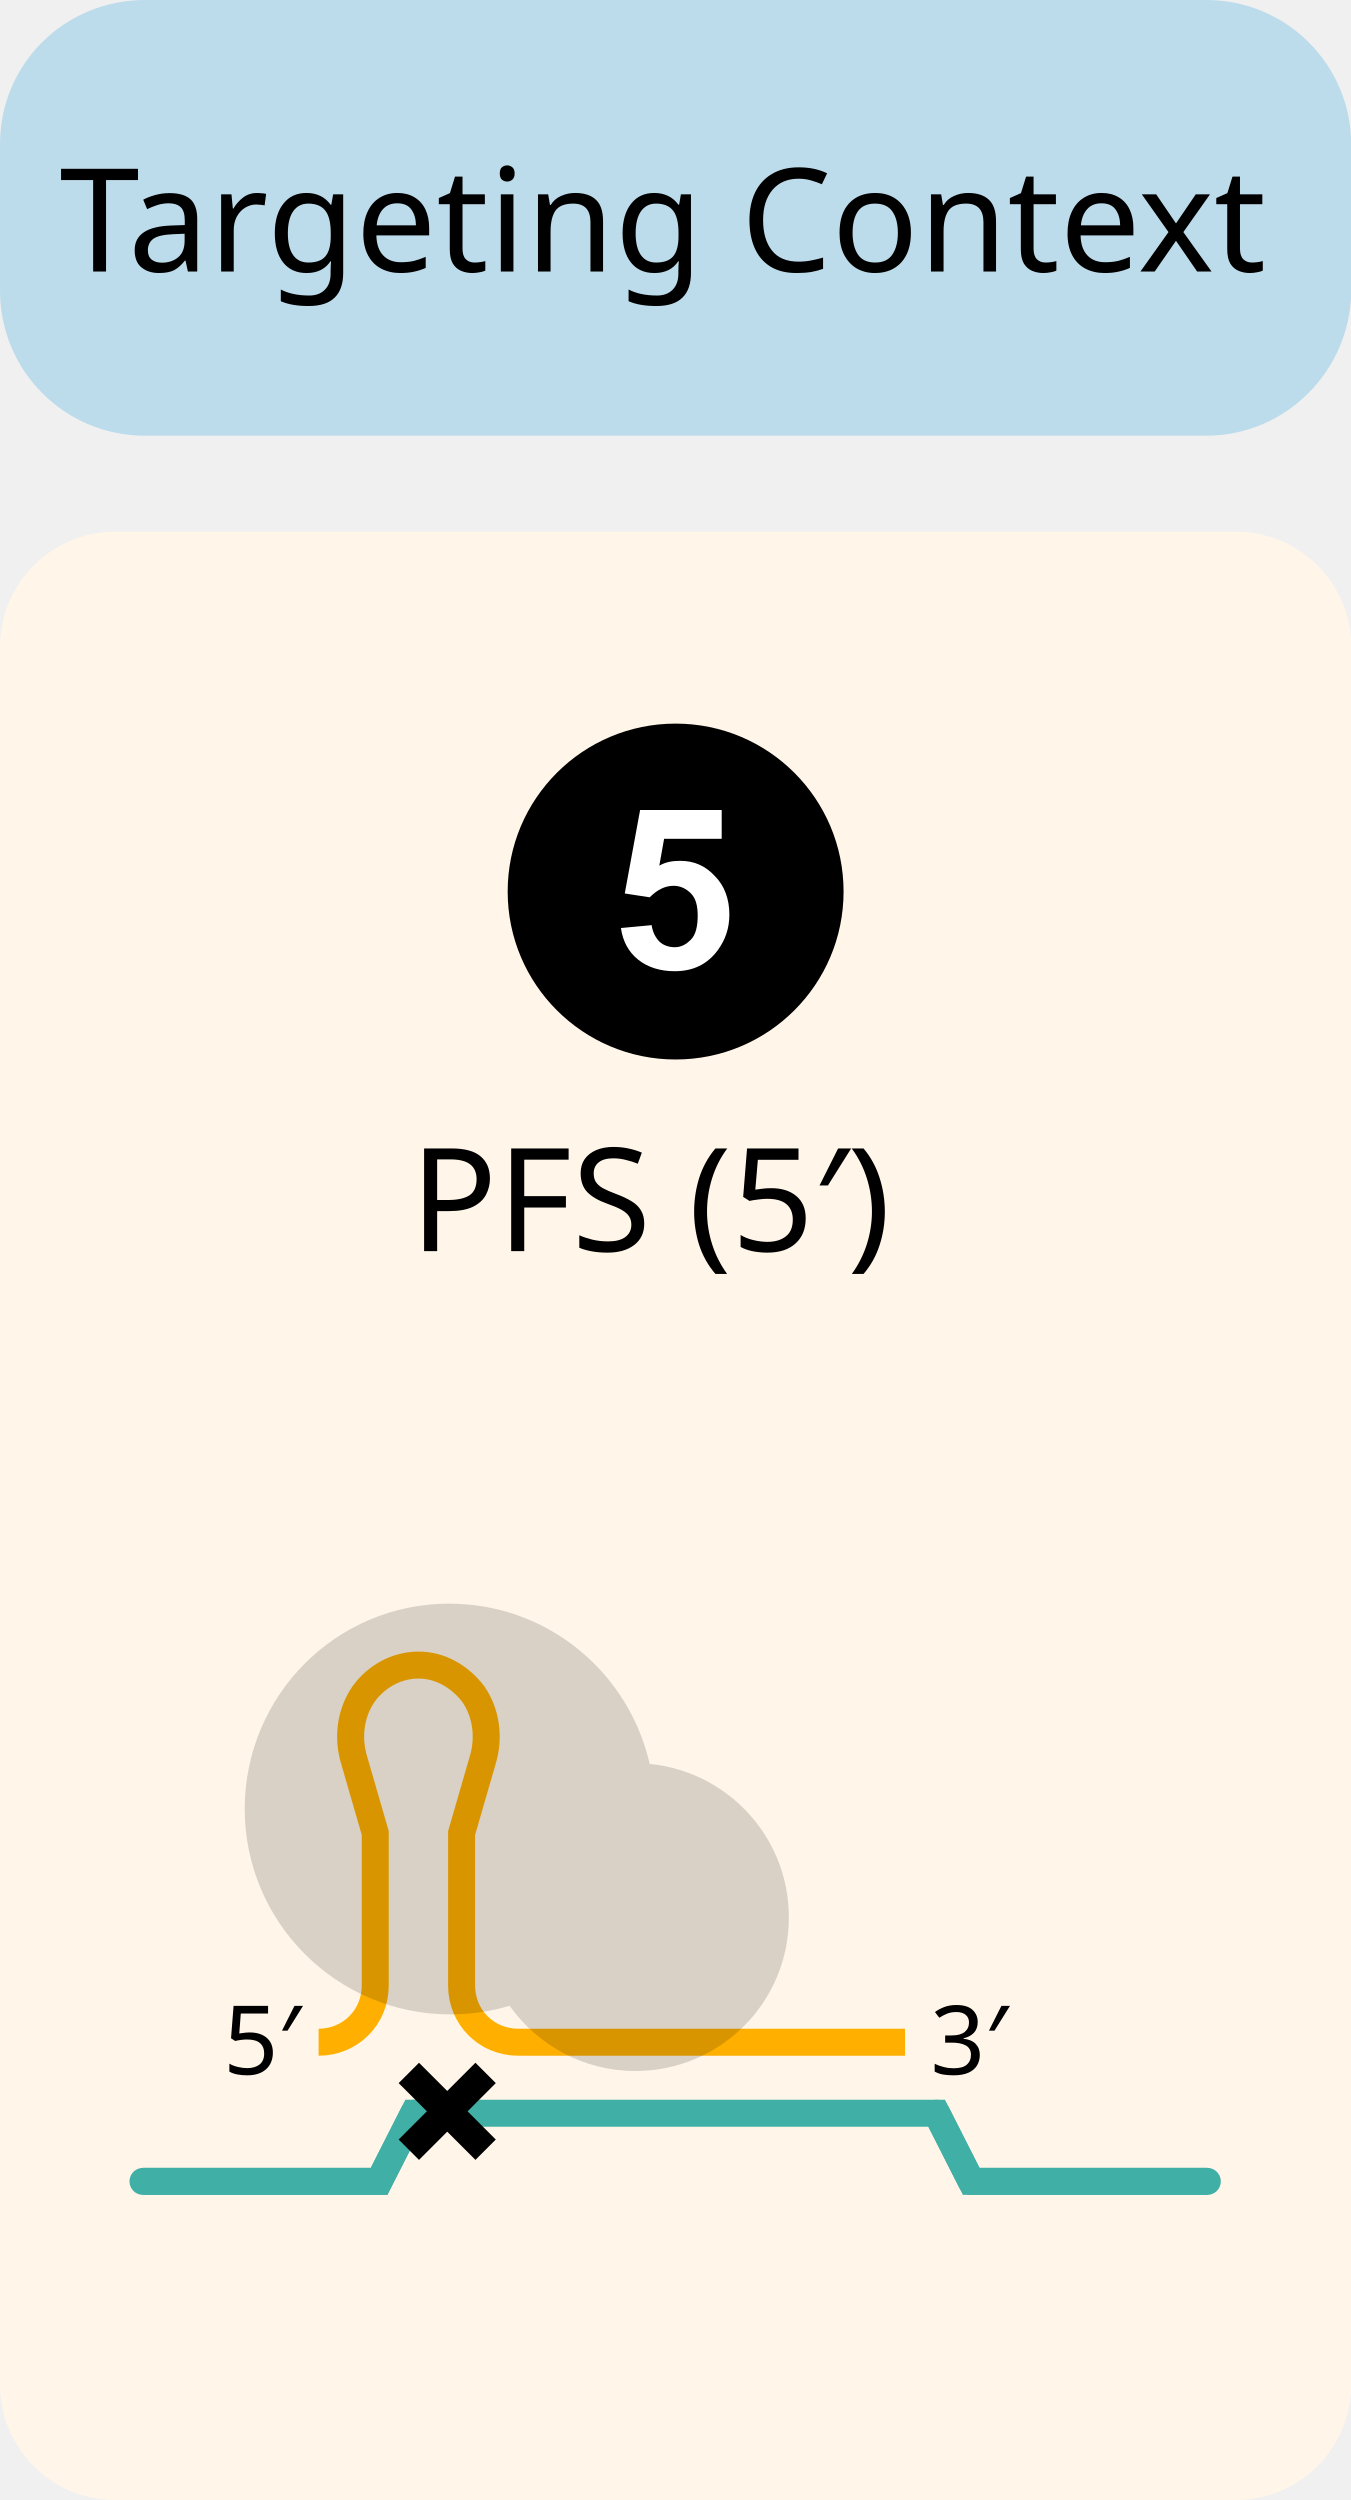
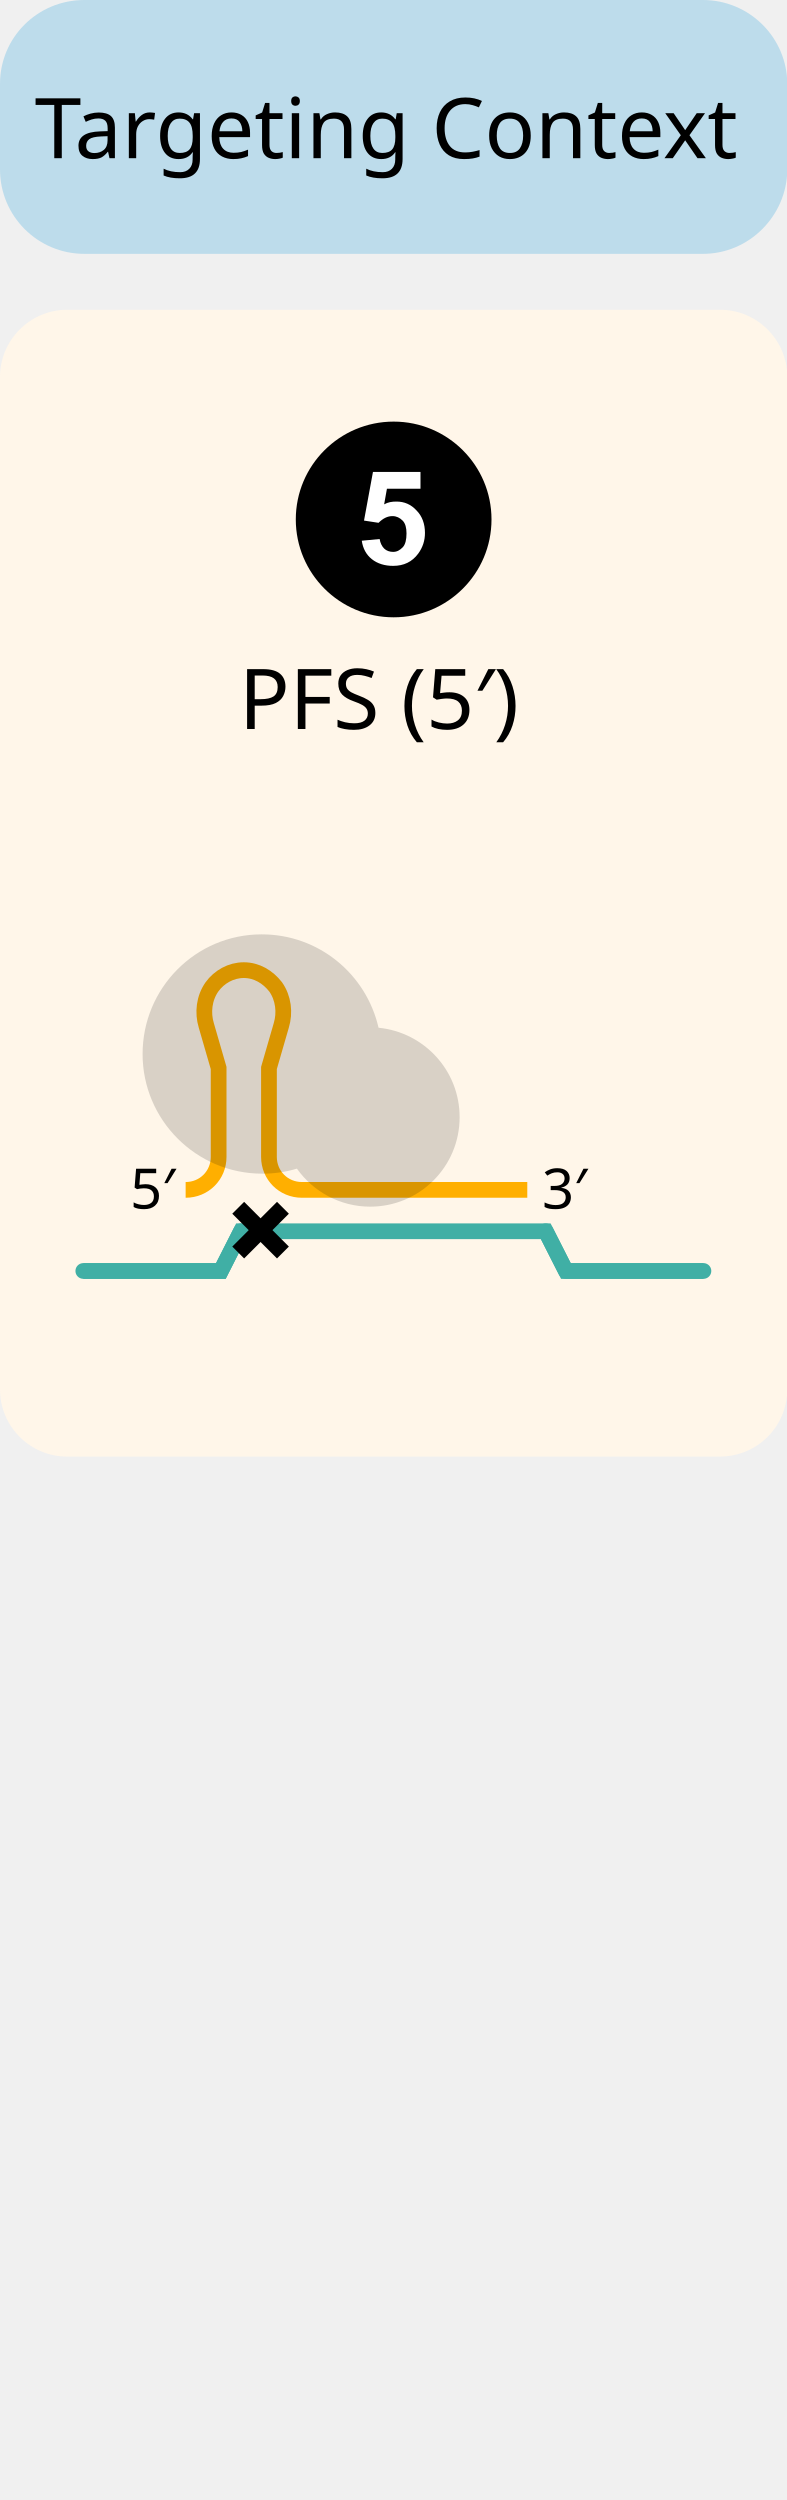
- <svg xmlns="http://www.w3.org/2000/svg" xmlns:xlink="http://www.w3.org/1999/xlink" version="1.1" id="Layer_1" x="0px" y="0px" viewBox="0 0 140.7 260.5" style="enable-background:new 0 0 140.7 260.5;" xml:space="preserve">
+ <svg xmlns="http://www.w3.org/2000/svg" xmlns:xlink="http://www.w3.org/1999/xlink" version="1.1" id="Layer_1" x="0px" y="0px" viewBox="0 0 140.7 447.1" style="enable-background:new 0 0 140.7 447.1;" xml:space="preserve">
  <style type="text/css">
	.st0{fill:none;}
	.st1{fill:#40AFA5;}
- 	.st2{fill:#31CAFD;}
- 	.st3{fill:#AAB8F1;}
- 	.st4{fill:#A2B8FF;}
- 	.st5{fill:#00CEDE;}
- 	.st6{fill:#FF0A00;}
- 	.st7{fill:#BEBEBE;}
- 	.st8{fill:#8F7F1D;}
- 	.st9{fill:#A17800;}
- 	.st10{fill:#FE1600;}
- 	.st11{fill:#C0BCBC;}
- 	.st12{fill:#CFB7BE;}
- 	.st13{fill:#BFBBC9;}
- 	.st14{fill:url(#SVGID_1_);}
- 	.st15{fill:#5857FF;}
- 	.st16{fill:#D31159;}
- 	.st17{fill:#FFAF00;}
- 	.st18{fill:#A09C9A;}
- 	.st19{fill:#006CDE;}
- 	.st20{fill:#6A6B7A;}
- 	.st21{fill:#D6BD0F;}
- 	.st22{fill:#A699AB;}
- 	.st23{fill:#0072BF;}
- 	.st24{fill:#80674E;}
- 	.st25{fill:#F2B300;}
- 	.st26{fill:#4DAAB8;}
- 	.st27{fill:#007B83;}
- 	.st28{fill:#D02A2A;}
- 	.st29{fill:#FFA5AF;}
- 	.st30{fill:#FFF7EA;}
- 	.st31{fill:#FFF7EB;}
- 	.st32{fill:#FFF6F5;}
- 	.st33{fill:#FCFCFC;}
- 	.st34{fill:#8B61FF;}
- 	.st35{fill:#007AFE;}
- 	.st36{fill:#0081DD;}
- 	.st37{fill:#65838D;}
- 	.st38{fill:#00FFB7;}
- 	.st39{fill:#F0DFA8;}
- 	.st40{fill:#FFD8C5;}
- 	.st41{fill:#89F0FF;}
- 	.st42{fill:#BDDCEB;}
- 	.st43{font-family:'Arial-BoldMT';}
- 	.st44{font-size:15px;}
- 	.st45{opacity:0.15;}
- 	.st46{fill:#FFF6E9;}
- 	.st47{fill:none;stroke:#FFAF00;stroke-width:2.256;stroke-miterlimit:10;}
- 	.st48{fill:none;stroke:#D31159;stroke-width:2.814;stroke-miterlimit:10;}
- 	.st49{fill:none;stroke:#5857FF;stroke-width:2.814;stroke-miterlimit:10;}
- 	.st50{fill:none;stroke:#D31159;stroke-width:2.814;stroke-linecap:round;stroke-miterlimit:10;}
- 	.st51{fill:none;stroke:#5857FF;stroke-width:2.814;stroke-linecap:round;stroke-miterlimit:10;}
- 	.st52{fill:none;stroke:#D31159;stroke-width:2.814;stroke-linecap:round;stroke-linejoin:round;stroke-miterlimit:10;}
- 	.st53{fill:none;stroke:#5857FF;stroke-width:2.814;stroke-linecap:round;stroke-linejoin:round;stroke-miterlimit:10;}
- 	.st54{stroke:#000000;stroke-width:1.492;stroke-miterlimit:10;}
- 	.st55{fill:#FFFFFF;}
- 	.st56{fill:none;stroke:#31CAFD;stroke-width:2.5;stroke-miterlimit:10;}
- 	.st57{fill:none;stroke:#FFAF00;stroke-width:2.5;stroke-miterlimit:10;}
- 	.st58{fill:none;stroke:#FF0A00;stroke-width:2.5;stroke-miterlimit:10;}
- 	.st59{fill:none;stroke:#00FFB7;stroke-width:2.5;stroke-miterlimit:10;}
- 	.st60{fill:none;stroke:#8B61FF;stroke-width:2.5;stroke-miterlimit:10;}
- 	.st61{fill:none;stroke:#BEBEBE;stroke-width:2.5;stroke-miterlimit:10;}
- 	.st62{fill:none;stroke:#FF0A00;stroke-width:4.5;stroke-miterlimit:10;}
- 	.st63{fill:none;stroke:#BEBEBE;stroke-width:4.5;stroke-miterlimit:10;}
- 	.st64{fill:none;stroke:#000000;stroke-width:2.5;stroke-miterlimit:10;}
- 	.st65{fill:#413F40;stroke:#003953;stroke-width:5.431579e-02;stroke-miterlimit:10;}
- 	.st66{fill:none;stroke:#D31159;stroke-width:2;stroke-miterlimit:10;}
- 	.st67{fill:none;stroke:#5857FF;stroke-width:2;stroke-miterlimit:10;}
- 	.st68{fill:none;stroke:#D31159;stroke-width:2;stroke-linecap:round;stroke-miterlimit:10;}
- 	.st69{fill:none;stroke:#5857FF;stroke-width:2;stroke-linecap:round;stroke-miterlimit:10;}
- 	.st70{fill:none;stroke:#D31159;stroke-width:2;stroke-linecap:round;stroke-linejoin:round;stroke-miterlimit:10;}
- 	.st71{fill:none;stroke:#5857FF;stroke-width:2;stroke-linecap:round;stroke-linejoin:round;stroke-miterlimit:10;}
- 	.st72{opacity:0.4;fill:none;stroke:#FFAF00;stroke-width:1.716;stroke-miterlimit:10;}
- 	.st73{opacity:0.5;fill:none;stroke:#FFAF00;stroke-width:2;stroke-miterlimit:10;}
- 	.st74{fill:none;stroke:url(#SVGID_00000082348165098756289110000004966765367760575378_);stroke-width:2;stroke-miterlimit:10;}
- 	.st75{fill:none;stroke:url(#SVGID_00000148633964369085604540000014700636902460810386_);stroke-width:2;stroke-miterlimit:10;}
- 	
- 		.st76{fill:none;stroke:url(#SVGID_00000070834139843389838990000017252038976186540450_);stroke-width:2;stroke-linecap:round;stroke-miterlimit:10;}
- 	
- 		.st77{fill:none;stroke:url(#SVGID_00000090990846211907222130000000926714468709406389_);stroke-width:2;stroke-linecap:round;stroke-linejoin:round;stroke-miterlimit:10;}
- 	.st78{fill:none;stroke:url(#SVGID_00000055674275948871994550000003602642525393751715_);stroke-width:2;stroke-miterlimit:10;}
- 	.st79{fill:none;stroke:url(#SVGID_00000093897346076427414900000010667640610036251783_);stroke-width:2;stroke-miterlimit:10;}
- 	
- 		.st80{fill:none;stroke:url(#SVGID_00000152948674123422413160000001231059767425233814_);stroke-width:2;stroke-linecap:round;stroke-miterlimit:10;}
- 	
- 		.st81{fill:none;stroke:url(#SVGID_00000161601552890138314640000012833718447319342776_);stroke-width:2;stroke-linecap:round;stroke-linejoin:round;stroke-miterlimit:10;}
- 	.st82{fill:none;stroke:url(#SVGID_00000045608400582512758090000004404057102157195932_);stroke-width:2;stroke-miterlimit:10;}
- 	.st83{fill:none;stroke:url(#SVGID_00000103232121401046454460000006607098354604278673_);stroke-width:2;stroke-miterlimit:10;}
- 	
- 		.st84{fill:none;stroke:url(#SVGID_00000075159570213763794320000007475164400573211022_);stroke-width:2;stroke-linecap:round;stroke-miterlimit:10;}
- 	
- 		.st85{fill:none;stroke:url(#SVGID_00000030458510397917622290000006063753888080354965_);stroke-width:2;stroke-linecap:round;stroke-linejoin:round;stroke-miterlimit:10;}
- 	.st86{fill:none;stroke:url(#SVGID_00000096762923518744741540000003163755920671942023_);stroke-width:2;stroke-miterlimit:10;}
- 	.st87{fill:none;stroke:url(#SVGID_00000025402806600036699040000007981939224078575497_);stroke-width:2;stroke-miterlimit:10;}
- 	
- 		.st88{fill:none;stroke:url(#SVGID_00000119088031822808696300000002952025809121650585_);stroke-width:2;stroke-linecap:round;stroke-miterlimit:10;}
- 	
- 		.st89{fill:none;stroke:url(#SVGID_00000160910932209650796950000017080993360403594424_);stroke-width:2;stroke-linecap:round;stroke-linejoin:round;stroke-miterlimit:10;}
- 	.st90{opacity:0.25;}
- 	.st91{fill:none;stroke:#003953;stroke-width:2;stroke-miterlimit:10;}
- 	.st92{fill:none;stroke:#003953;stroke-width:2;stroke-linecap:round;stroke-miterlimit:10;}
- 	.st93{fill:none;stroke:url(#SVGID_00000127045204348059329970000008464603541485348016_);stroke-width:2;stroke-miterlimit:10;}
- 	.st94{fill:none;stroke:url(#SVGID_00000112596170179335782390000016376429999209458090_);stroke-width:2;stroke-miterlimit:10;}
- 	
- 		.st95{fill:none;stroke:url(#SVGID_00000084528456033537517310000007872969765025277589_);stroke-width:2;stroke-linecap:round;stroke-miterlimit:10;}
- 	
- 		.st96{fill:none;stroke:url(#SVGID_00000053547192617803854030000004612974446751193240_);stroke-width:2;stroke-linecap:round;stroke-miterlimit:10;}
- 	.st97{fill:none;stroke:url(#SVGID_00000105403714640005435490000003372114967570392753_);stroke-width:2;stroke-miterlimit:10;}
- 	.st98{fill:none;stroke:url(#SVGID_00000098940469638281314700000007665529054554190239_);stroke-width:2;stroke-miterlimit:10;}
- 	
- 		.st99{fill:none;stroke:url(#SVGID_00000139984950615303571090000011027979160957817489_);stroke-width:2;stroke-linecap:round;stroke-miterlimit:10;}
- 	
- 		.st100{fill:none;stroke:url(#SVGID_00000032614685254740425270000011406016238148357526_);stroke-width:2;stroke-linecap:round;stroke-linejoin:round;stroke-miterlimit:10;}
- 	.st101{fill:none;stroke:url(#SVGID_00000031900833394597247720000013132167007200076423_);stroke-width:2;stroke-miterlimit:10;}
- 	.st102{fill:none;stroke:url(#SVGID_00000088126491106002084860000017125279163206104707_);stroke-width:2;stroke-miterlimit:10;}
- 	
- 		.st103{fill:none;stroke:url(#SVGID_00000079461015615121881840000005707722780433255554_);stroke-width:2;stroke-linecap:round;stroke-miterlimit:10;}
- 	
- 		.st104{fill:none;stroke:url(#SVGID_00000019640857018768636100000001930117289413513911_);stroke-width:2;stroke-linecap:round;stroke-linejoin:round;stroke-miterlimit:10;}
- 	.st105{fill:none;stroke:#FFAF00;stroke-width:2.814;stroke-miterlimit:10;}
- 	
- 		.st106{fill:none;stroke:url(#SVGID_00000094612967355783051880000015525179962696488588_);stroke-width:2.814;stroke-miterlimit:10;}
- 	
- 		.st107{fill:none;stroke:url(#SVGID_00000131338497911678154820000016782171546294018982_);stroke-width:2.814;stroke-linecap:round;stroke-miterlimit:10;}
- 	
- 		.st108{fill:none;stroke:url(#SVGID_00000024689303143222836860000018166732091742702498_);stroke-width:2.814;stroke-linecap:round;stroke-linejoin:round;stroke-miterlimit:10;}
- 	.st109{fill:none;stroke:#000000;stroke-width:3;stroke-miterlimit:10;}
- 	
- 		.st110{fill:none;stroke:url(#SVGID_00000035491073800764522430000015275483211677936307_);stroke-width:2.814;stroke-linecap:round;stroke-miterlimit:10;}
- 	
- 		.st111{fill:none;stroke:url(#SVGID_00000060027660327935822260000018216153992427813014_);stroke-width:2.814;stroke-miterlimit:10;}
- 	
- 		.st112{fill:none;stroke:url(#SVGID_00000085210662156674118520000003795102968181975461_);stroke-width:2.814;stroke-linecap:round;stroke-miterlimit:10;}
- 	
- 		.st113{fill:none;stroke:url(#SVGID_00000129912471548803851340000003860746944285767335_);stroke-width:2.814;stroke-linecap:round;stroke-linejoin:round;stroke-miterlimit:10;}
- 	
- 		.st114{fill:none;stroke:url(#SVGID_00000004537341265248024130000007783724856676119721_);stroke-width:2.814;stroke-miterlimit:10;}
- 	
- 		.st115{fill:none;stroke:url(#SVGID_00000048486685866420456080000002866869916826298525_);stroke-width:2.814;stroke-linecap:round;stroke-miterlimit:10;}
- 	
- 		.st116{fill:none;stroke:url(#SVGID_00000037661546568420892870000007746614068530216580_);stroke-width:2.814;stroke-linecap:round;stroke-linejoin:round;stroke-miterlimit:10;}
- 	.st117{fill:none;stroke:url(#SVGID_00000142893955658199348020000008441048762037779100_);stroke-width:2;stroke-miterlimit:10;}
- 	.st118{fill:none;stroke:url(#SVGID_00000029762591291056047300000012402135578269074324_);stroke-width:2;stroke-miterlimit:10;}
- 	
- 		.st119{fill:none;stroke:url(#SVGID_00000114059433728895744450000000443714092690367152_);stroke-width:2;stroke-linecap:round;stroke-miterlimit:10;}
- 	
- 		.st120{fill:none;stroke:url(#SVGID_00000114041207411236586660000000843535584942188475_);stroke-width:2;stroke-linecap:round;stroke-miterlimit:10;}
- 	.st121{fill:none;stroke:url(#SVGID_00000106844612612347553310000005804049810859575439_);stroke-width:2;stroke-miterlimit:10;}
- 	.st122{fill:none;stroke:url(#SVGID_00000135684559949901525390000005218958734284627876_);stroke-width:2;stroke-miterlimit:10;}
- 	
- 		.st123{fill:none;stroke:url(#SVGID_00000041296426161838883330000008611872397784877200_);stroke-width:2;stroke-linecap:round;stroke-miterlimit:10;}
- 	
- 		.st124{fill:none;stroke:url(#SVGID_00000180342680645540612740000004159734542583871920_);stroke-width:2;stroke-linecap:round;stroke-linejoin:round;stroke-miterlimit:10;}
- 	.st125{fill:none;stroke:url(#SVGID_00000006694409038526431310000005621468524268524928_);stroke-width:2;stroke-miterlimit:10;}
- 	.st126{fill:none;stroke:url(#SVGID_00000134948165771621072940000008974757679077229464_);stroke-width:2;stroke-miterlimit:10;}
- 	
- 		.st127{fill:none;stroke:url(#SVGID_00000073708287459573967460000011943994618565125038_);stroke-width:2;stroke-linecap:round;stroke-miterlimit:10;}
- 	
- 		.st128{fill:none;stroke:url(#SVGID_00000144309471051270297100000003176641818678534285_);stroke-width:2;stroke-linecap:round;stroke-linejoin:round;stroke-miterlimit:10;}
- 	.st129{fill:none;stroke:url(#SVGID_00000033368169703474848060000017961264509162207383_);stroke-width:2;stroke-miterlimit:10;}
- 	.st130{fill:none;stroke:url(#SVGID_00000156550324470118661940000014208011659621377959_);stroke-width:2;stroke-miterlimit:10;}
- 	
- 		.st131{fill:none;stroke:url(#SVGID_00000095325270047078148860000016146332380015481016_);stroke-width:2;stroke-linecap:round;stroke-miterlimit:10;}
- 	
- 		.st132{fill:none;stroke:url(#SVGID_00000178910015363571054030000006479531675791292074_);stroke-width:2;stroke-linecap:round;stroke-linejoin:round;stroke-miterlimit:10;}
- 	.st133{fill:none;stroke:url(#SVGID_00000040565448032368552970000004854789998498217131_);stroke-width:2;stroke-miterlimit:10;}
- 	.st134{fill:none;stroke:url(#SVGID_00000111888194381223781750000011116362021992415884_);stroke-width:2;stroke-miterlimit:10;}
- 	
- 		.st135{fill:none;stroke:url(#SVGID_00000080189928579842945810000010476813638150848405_);stroke-width:2;stroke-linecap:round;stroke-miterlimit:10;}
- 	
- 		.st136{fill:none;stroke:url(#SVGID_00000083774162237484083800000000366981067744233912_);stroke-width:2;stroke-linecap:round;stroke-linejoin:round;stroke-miterlimit:10;}
- 	.st137{fill:none;stroke:url(#SVGID_00000000932603764322578220000005195079948783559308_);stroke-width:2;stroke-miterlimit:10;}
- 	.st138{fill:none;stroke:url(#SVGID_00000047038660785022635160000017813782534425865651_);stroke-width:2;stroke-miterlimit:10;}
- 	
- 		.st139{fill:none;stroke:url(#SVGID_00000160171742266538003910000002128926671102459044_);stroke-width:2;stroke-linecap:round;stroke-miterlimit:10;}
- 	
- 		.st140{fill:none;stroke:url(#SVGID_00000033346951736572848490000003293985059874722970_);stroke-width:2;stroke-linecap:round;stroke-linejoin:round;stroke-miterlimit:10;}
- 	.st141{fill:none;stroke:url(#SVGID_00000096034336942838035610000000993439250672716178_);stroke-width:2;stroke-miterlimit:10;}
- 	.st142{fill:none;stroke:url(#SVGID_00000085221417406289032330000010585799128934247314_);stroke-width:2;stroke-miterlimit:10;}
- 	
- 		.st143{fill:none;stroke:url(#SVGID_00000013888409577762959090000003792700064982304130_);stroke-width:2;stroke-linecap:round;stroke-miterlimit:10;}
- 	
- 		.st144{fill:none;stroke:url(#SVGID_00000014596824192850161510000005512818913901391530_);stroke-width:2;stroke-linecap:round;stroke-linejoin:round;stroke-miterlimit:10;}
- 	
- 		.st145{fill:none;stroke:url(#SVGID_00000102537221753568545180000010827430466138132631_);stroke-width:2.814;stroke-miterlimit:10;}
- 	
- 		.st146{fill:none;stroke:url(#SVGID_00000123421980075466754970000018222097738767816353_);stroke-width:2.814;stroke-linecap:round;stroke-miterlimit:10;}
- 	
- 		.st147{fill:none;stroke:url(#SVGID_00000109026556048933426110000001146139442078307730_);stroke-width:2.814;stroke-linecap:round;stroke-linejoin:round;stroke-miterlimit:10;}
- 	
- 		.st148{fill:none;stroke:url(#SVGID_00000142857602208884635400000005358827715966873488_);stroke-width:2.814;stroke-linecap:round;stroke-miterlimit:10;}
- 	
- 		.st149{fill:none;stroke:url(#SVGID_00000044167552528426997640000014006592366017340562_);stroke-width:2.814;stroke-miterlimit:10;}
- 	
- 		.st150{fill:none;stroke:url(#SVGID_00000067236031257909987580000018392077412623439285_);stroke-width:2.814;stroke-linecap:round;stroke-miterlimit:10;}
- 	
- 		.st151{fill:none;stroke:url(#SVGID_00000160888277020085933110000002722954105543936140_);stroke-width:2.814;stroke-linecap:round;stroke-linejoin:round;stroke-miterlimit:10;}
- 	
- 		.st152{fill:none;stroke:url(#SVGID_00000065775850777270936870000001987754957621649029_);stroke-width:2.814;stroke-miterlimit:10;}
- 	
- 		.st153{fill:none;stroke:url(#SVGID_00000029009084398041165030000000649735790128158084_);stroke-width:2.814;stroke-linecap:round;stroke-miterlimit:10;}
- 	
- 		.st154{fill:none;stroke:url(#SVGID_00000043424606948188031050000000206634345809668540_);stroke-width:2.814;stroke-linecap:round;stroke-linejoin:round;stroke-miterlimit:10;}
- 	.st155{font-size:10px;}
- 	
- 		.st156{fill:none;stroke:url(#SVGID_00000128448946588886449530000009250120559139454383_);stroke-width:2.814;stroke-miterlimit:10;}
- 	
- 		.st157{fill:none;stroke:url(#SVGID_00000142162789288001960510000012035665104223564955_);stroke-width:2.814;stroke-linecap:round;stroke-miterlimit:10;}
- 	
- 		.st158{fill:none;stroke:url(#SVGID_00000158730018623809687000000004684371124855617422_);stroke-width:2.814;stroke-linecap:round;stroke-linejoin:round;stroke-miterlimit:10;}
+ 	.st2{fill:#FFF6E9;}
+ 	.st3{fill:#31CAFD;}
+ 	.st4{fill:#AAB8F1;}
+ 	.st5{fill:#A2B8FF;}
+ 	.st6{fill:#00CEDE;}
+ 	.st7{fill:#FF0A00;}
+ 	.st8{fill:#BEBEBE;}
+ 	.st9{fill:#8F7F1D;}
+ 	.st10{fill:#A17800;}
+ 	.st11{fill:#FE1600;}
+ 	.st12{fill:#C0BCBC;}
+ 	.st13{fill:#CFB7BE;}
+ 	.st14{fill:#BFBBC9;}
+ 	.st15{fill:url(#SVGID_1_);}
+ 	.st16{fill:#5857FF;}
+ 	.st17{fill:#D31159;}
+ 	.st18{fill:#FFAF00;}
+ 	.st19{fill:#A09C9A;}
+ 	.st20{fill:#006CDE;}
+ 	.st21{fill:#6A6B7A;}
+ 	.st22{fill:#D6BD0F;}
+ 	.st23{fill:#A699AB;}
+ 	.st24{fill:#0072BF;}
+ 	.st25{fill:#80674E;}
+ 	.st26{fill:#F2B300;}
+ 	.st27{fill:#4DAAB8;}
+ 	.st28{fill:#007B83;}
+ 	.st29{fill:#D02A2A;}
+ 	.st30{fill:#FFA5AF;}
+ 	.st31{fill:#FFF7EA;}
+ 	.st32{fill:#FFF7EB;}
+ 	.st33{fill:#FFF6F5;}
+ 	.st34{fill:#FCFCFC;}
+ 	.st35{fill:#8B61FF;}
+ 	.st36{fill:#007AFE;}
+ 	.st37{fill:#0081DD;}
+ 	.st38{fill:#65838D;}
+ 	.st39{fill:#00FFB7;}
+ 	.st40{fill:#F0DFA8;}
+ 	.st41{fill:#FFD8C5;}
+ 	.st42{fill:#89F0FF;}
+ 	.st43{opacity:0.15;}
+ 	.st44{fill:none;stroke:#FFAF00;stroke-width:2.256;stroke-miterlimit:10;}
+ 	.st45{fill:none;stroke:#D31159;stroke-width:2.814;stroke-miterlimit:10;}
+ 	.st46{fill:none;stroke:#5857FF;stroke-width:2.814;stroke-miterlimit:10;}
+ 	.st47{fill:none;stroke:#D31159;stroke-width:2.814;stroke-linecap:round;stroke-miterlimit:10;}
+ 	.st48{fill:none;stroke:#5857FF;stroke-width:2.814;stroke-linecap:round;stroke-miterlimit:10;}
+ 	.st49{fill:none;stroke:#D31159;stroke-width:2.814;stroke-linecap:round;stroke-linejoin:round;stroke-miterlimit:10;}
+ 	.st50{fill:none;stroke:#5857FF;stroke-width:2.814;stroke-linecap:round;stroke-linejoin:round;stroke-miterlimit:10;}
+ 	.st51{stroke:#000000;stroke-width:1.492;stroke-miterlimit:10;}
+ 	.st52{fill:#FFFFFF;}
+ 	.st53{fill:none;stroke:#31CAFD;stroke-width:2.5;stroke-miterlimit:10;}
+ 	.st54{fill:none;stroke:#FFAF00;stroke-width:2.5;stroke-miterlimit:10;}
+ 	.st55{fill:none;stroke:#FF0A00;stroke-width:2.5;stroke-miterlimit:10;}
+ 	.st56{fill:none;stroke:#00FFB7;stroke-width:2.5;stroke-miterlimit:10;}
+ 	.st57{fill:none;stroke:#8B61FF;stroke-width:2.5;stroke-miterlimit:10;}
+ 	.st58{fill:none;stroke:#BEBEBE;stroke-width:2.5;stroke-miterlimit:10;}
+ 	.st59{fill:none;stroke:#FF0A00;stroke-width:4.5;stroke-miterlimit:10;}
+ 	.st60{fill:none;stroke:#BEBEBE;stroke-width:4.5;stroke-miterlimit:10;}
+ 	.st61{fill:none;stroke:#000000;stroke-width:2.5;stroke-miterlimit:10;}
+ 	.st62{fill:#413F40;stroke:#003953;stroke-width:5.431579e-02;stroke-miterlimit:10;}
+ 	.st63{fill:none;stroke:#D31159;stroke-width:2;stroke-miterlimit:10;}
+ 	.st64{fill:none;stroke:#5857FF;stroke-width:2;stroke-miterlimit:10;}
+ 	.st65{fill:none;stroke:#D31159;stroke-width:2;stroke-linecap:round;stroke-miterlimit:10;}
+ 	.st66{fill:none;stroke:#5857FF;stroke-width:2;stroke-linecap:round;stroke-miterlimit:10;}
+ 	.st67{fill:none;stroke:#D31159;stroke-width:2;stroke-linecap:round;stroke-linejoin:round;stroke-miterlimit:10;}
+ 	.st68{fill:none;stroke:#5857FF;stroke-width:2;stroke-linecap:round;stroke-linejoin:round;stroke-miterlimit:10;}
+ 	.st69{opacity:0.4;fill:none;stroke:#FFAF00;stroke-width:1.716;stroke-miterlimit:10;}
+ 	.st70{fill:#BDDCEB;}
+ 	.st71{opacity:0.5;fill:none;stroke:#FFAF00;stroke-width:2;stroke-miterlimit:10;}
+ 	.st72{fill:none;stroke:url(#SVGID_00000145025863637374304160000008144176631662955932_);stroke-width:2;stroke-miterlimit:10;}
+ 	.st73{fill:none;stroke:url(#SVGID_00000068677921287145458790000014799610277678416301_);stroke-width:2;stroke-miterlimit:10;}
+ 	
+ 		.st74{fill:none;stroke:url(#SVGID_00000115500876541654368700000016140232778184596373_);stroke-width:2;stroke-linecap:round;stroke-miterlimit:10;}
+ 	
+ 		.st75{fill:none;stroke:url(#SVGID_00000019667072058346564630000009070289381674639535_);stroke-width:2;stroke-linecap:round;stroke-linejoin:round;stroke-miterlimit:10;}
+ 	.st76{fill:none;stroke:url(#SVGID_00000112623408687793113030000011358764788279358104_);stroke-width:2;stroke-miterlimit:10;}
+ 	.st77{fill:none;stroke:url(#SVGID_00000005239848569682718650000013058712368025352371_);stroke-width:2;stroke-miterlimit:10;}
+ 	
+ 		.st78{fill:none;stroke:url(#SVGID_00000167387668987374700170000010459425883152824970_);stroke-width:2;stroke-linecap:round;stroke-miterlimit:10;}
+ 	
+ 		.st79{fill:none;stroke:url(#SVGID_00000131333077510653613030000005311336232611284358_);stroke-width:2;stroke-linecap:round;stroke-linejoin:round;stroke-miterlimit:10;}
+ 	.st80{fill:none;stroke:url(#SVGID_00000062188000517008087740000004071939083837398446_);stroke-width:2;stroke-miterlimit:10;}
+ 	.st81{fill:none;stroke:url(#SVGID_00000157284361523643021160000011956385139336823992_);stroke-width:2;stroke-miterlimit:10;}
+ 	
+ 		.st82{fill:none;stroke:url(#SVGID_00000052823700750120341070000003417827599416432786_);stroke-width:2;stroke-linecap:round;stroke-miterlimit:10;}
+ 	
+ 		.st83{fill:none;stroke:url(#SVGID_00000093157338033430957270000016914667950939484339_);stroke-width:2;stroke-linecap:round;stroke-linejoin:round;stroke-miterlimit:10;}
+ 	.st84{fill:none;stroke:url(#SVGID_00000101064499371675681370000004884994548273693105_);stroke-width:2;stroke-miterlimit:10;}
+ 	.st85{fill:none;stroke:url(#SVGID_00000022557782065257676520000001183862191690053769_);stroke-width:2;stroke-miterlimit:10;}
+ 	
+ 		.st86{fill:none;stroke:url(#SVGID_00000024705215685540028450000009912845394450634382_);stroke-width:2;stroke-linecap:round;stroke-miterlimit:10;}
+ 	
+ 		.st87{fill:none;stroke:url(#SVGID_00000173875252436674763830000004174939640355298451_);stroke-width:2;stroke-linecap:round;stroke-linejoin:round;stroke-miterlimit:10;}
+ 	.st88{opacity:0.25;}
+ 	.st89{fill:none;stroke:#003953;stroke-width:2;stroke-miterlimit:10;}
+ 	.st90{fill:none;stroke:#003953;stroke-width:2;stroke-linecap:round;stroke-miterlimit:10;}
+ 	.st91{fill:none;stroke:url(#SVGID_00000065065880183145457140000013880494514541423235_);stroke-width:2;stroke-miterlimit:10;}
+ 	.st92{fill:none;stroke:url(#SVGID_00000120553046206193882570000007645242855163305859_);stroke-width:2;stroke-miterlimit:10;}
+ 	
+ 		.st93{fill:none;stroke:url(#SVGID_00000165236195360371054710000011290451417436080280_);stroke-width:2;stroke-linecap:round;stroke-miterlimit:10;}
+ 	
+ 		.st94{fill:none;stroke:url(#SVGID_00000034062983438202956680000002308564342268221332_);stroke-width:2;stroke-linecap:round;stroke-miterlimit:10;}
+ 	.st95{fill:none;stroke:url(#SVGID_00000136383789467422562150000004325000568486175913_);stroke-width:2;stroke-miterlimit:10;}
+ 	.st96{fill:none;stroke:url(#SVGID_00000089573028724238939960000004888803229994237117_);stroke-width:2;stroke-miterlimit:10;}
+ 	
+ 		.st97{fill:none;stroke:url(#SVGID_00000038406216530340324700000010176938409438725255_);stroke-width:2;stroke-linecap:round;stroke-miterlimit:10;}
+ 	
+ 		.st98{fill:none;stroke:url(#SVGID_00000119083655321430760400000001338169955249054857_);stroke-width:2;stroke-linecap:round;stroke-linejoin:round;stroke-miterlimit:10;}
+ 	.st99{fill:none;stroke:url(#SVGID_00000176027815230887369310000003282359514210477758_);stroke-width:2;stroke-miterlimit:10;}
+ 	.st100{fill:none;stroke:url(#SVGID_00000180365302939221366810000008267916550074771603_);stroke-width:2;stroke-miterlimit:10;}
+ 	
+ 		.st101{fill:none;stroke:url(#SVGID_00000075142445781293583230000014665096690241049757_);stroke-width:2;stroke-linecap:round;stroke-miterlimit:10;}
+ 	
+ 		.st102{fill:none;stroke:url(#SVGID_00000165228052370036084210000014480925706694525102_);stroke-width:2;stroke-linecap:round;stroke-linejoin:round;stroke-miterlimit:10;}
+ 	.st103{fill:none;stroke:#FFAF00;stroke-width:2.814;stroke-miterlimit:10;}
+ 	
+ 		.st104{fill:none;stroke:url(#SVGID_00000145029984838174942670000015618773881306144684_);stroke-width:2.814;stroke-miterlimit:10;}
+ 	
+ 		.st105{fill:none;stroke:url(#SVGID_00000067233597445587767410000005367946372371163827_);stroke-width:2.814;stroke-linecap:round;stroke-miterlimit:10;}
+ 	
+ 		.st106{fill:none;stroke:url(#SVGID_00000144322335770849737110000003066376772276554647_);stroke-width:2.814;stroke-linecap:round;stroke-linejoin:round;stroke-miterlimit:10;}
+ 	.st107{fill:none;stroke:#000000;stroke-width:3;stroke-miterlimit:10;}
+ 	
+ 		.st108{fill:none;stroke:url(#SVGID_00000039846966647310577110000014932657971484279459_);stroke-width:2.814;stroke-linecap:round;stroke-miterlimit:10;}
+ 	
+ 		.st109{fill:none;stroke:url(#SVGID_00000051375186156835201580000013787537905860211646_);stroke-width:2.814;stroke-miterlimit:10;}
+ 	
+ 		.st110{fill:none;stroke:url(#SVGID_00000143618445769306443180000008298463487379699120_);stroke-width:2.814;stroke-linecap:round;stroke-miterlimit:10;}
+ 	
+ 		.st111{fill:none;stroke:url(#SVGID_00000000927582751587607660000005168409637477115823_);stroke-width:2.814;stroke-linecap:round;stroke-linejoin:round;stroke-miterlimit:10;}
+ 	
+ 		.st112{fill:none;stroke:url(#SVGID_00000127032653509963507740000011068517159097467026_);stroke-width:2.814;stroke-miterlimit:10;}
+ 	
+ 		.st113{fill:none;stroke:url(#SVGID_00000092432014085321307020000000274857631717476224_);stroke-width:2.814;stroke-linecap:round;stroke-miterlimit:10;}
+ 	
+ 		.st114{fill:none;stroke:url(#SVGID_00000178906648017010751220000013254399914288817283_);stroke-width:2.814;stroke-linecap:round;stroke-linejoin:round;stroke-miterlimit:10;}
+ 	.st115{fill:none;stroke:url(#SVGID_00000004534433848956444590000009738331052749912499_);stroke-width:2;stroke-miterlimit:10;}
+ 	.st116{fill:none;stroke:url(#SVGID_00000031925354424521773240000013618551571522868623_);stroke-width:2;stroke-miterlimit:10;}
+ 	
+ 		.st117{fill:none;stroke:url(#SVGID_00000060742455559011454480000007219699503998382210_);stroke-width:2;stroke-linecap:round;stroke-miterlimit:10;}
+ 	
+ 		.st118{fill:none;stroke:url(#SVGID_00000149377638044441044110000014354015968945636487_);stroke-width:2;stroke-linecap:round;stroke-miterlimit:10;}
+ 	.st119{fill:none;stroke:url(#SVGID_00000180344987669652775390000012063180582802228397_);stroke-width:2;stroke-miterlimit:10;}
+ 	.st120{fill:none;stroke:url(#SVGID_00000141422662858562761470000011711979495335096497_);stroke-width:2;stroke-miterlimit:10;}
+ 	
+ 		.st121{fill:none;stroke:url(#SVGID_00000010999495129690744150000001131586189076511420_);stroke-width:2;stroke-linecap:round;stroke-miterlimit:10;}
+ 	
+ 		.st122{fill:none;stroke:url(#SVGID_00000078037607394116233540000012792549028694376580_);stroke-width:2;stroke-linecap:round;stroke-miterlimit:10;}
+ 	.st123{fill:none;stroke:url(#SVGID_00000134233822452184948560000001939906587817013438_);stroke-width:2;stroke-miterlimit:10;}
+ 	.st124{fill:none;stroke:url(#SVGID_00000061459782929470026400000004836667487761008831_);stroke-width:2;stroke-miterlimit:10;}
+ 	
+ 		.st125{fill:none;stroke:url(#SVGID_00000058586526666632554790000015758436360550759853_);stroke-width:2;stroke-linecap:round;stroke-miterlimit:10;}
+ 	
+ 		.st126{fill:none;stroke:url(#SVGID_00000152260082880421222830000016322453862843654822_);stroke-width:2;stroke-linecap:round;stroke-linejoin:round;stroke-miterlimit:10;}
+ 	.st127{fill:none;stroke:url(#SVGID_00000057858491097858804150000007795808134240399235_);stroke-width:2;stroke-miterlimit:10;}
+ 	.st128{fill:none;stroke:url(#SVGID_00000091719256294461813040000006756251319115149758_);stroke-width:2;stroke-miterlimit:10;}
+ 	
+ 		.st129{fill:none;stroke:url(#SVGID_00000121959354243127475880000001803140331764355730_);stroke-width:2;stroke-linecap:round;stroke-miterlimit:10;}
+ 	
+ 		.st130{fill:none;stroke:url(#SVGID_00000150795438682543288260000001154579055412335746_);stroke-width:2;stroke-linecap:round;stroke-linejoin:round;stroke-miterlimit:10;}
+ 	.st131{fill:none;stroke:url(#SVGID_00000158020113875857658520000003991318657634566300_);stroke-width:2;stroke-miterlimit:10;}
+ 	.st132{fill:none;stroke:url(#SVGID_00000085952520657020236720000012829055559055990682_);stroke-width:2;stroke-miterlimit:10;}
+ 	
+ 		.st133{fill:none;stroke:url(#SVGID_00000157268555650372970590000006400435792286833849_);stroke-width:2;stroke-linecap:round;stroke-miterlimit:10;}
+ 	
+ 		.st134{fill:none;stroke:url(#SVGID_00000021099234870347134100000008979377874559991941_);stroke-width:2;stroke-linecap:round;stroke-linejoin:round;stroke-miterlimit:10;}
+ 	.st135{fill:none;stroke:url(#SVGID_00000122710060159806404160000000701234234682807954_);stroke-width:2;stroke-miterlimit:10;}
+ 	.st136{fill:none;stroke:url(#SVGID_00000183942127859386883910000000540676862500632970_);stroke-width:2;stroke-miterlimit:10;}
+ 	
+ 		.st137{fill:none;stroke:url(#SVGID_00000031190799536074727650000008333843010107917961_);stroke-width:2;stroke-linecap:round;stroke-miterlimit:10;}
+ 	
+ 		.st138{fill:none;stroke:url(#SVGID_00000129892578354977941370000012441052766841135500_);stroke-width:2;stroke-linecap:round;stroke-linejoin:round;stroke-miterlimit:10;}
+ 	.st139{fill:none;stroke:url(#SVGID_00000120558422842292439260000002057439816263205024_);stroke-width:2;stroke-miterlimit:10;}
+ 	.st140{fill:none;stroke:url(#SVGID_00000155113517629660293560000006256540456790718851_);stroke-width:2;stroke-miterlimit:10;}
+ 	
+ 		.st141{fill:none;stroke:url(#SVGID_00000032639508520251772460000010320690855271642001_);stroke-width:2;stroke-linecap:round;stroke-miterlimit:10;}
+ 	
+ 		.st142{fill:none;stroke:url(#SVGID_00000091722852676909561630000008048670576056022662_);stroke-width:2;stroke-linecap:round;stroke-linejoin:round;stroke-miterlimit:10;}
+ 	.st143{fill:none;stroke:url(#SVGID_00000166666563246205127590000009087515574855779226_);stroke-width:2;stroke-miterlimit:10;}
+ 	.st144{fill:none;stroke:url(#SVGID_00000165952888517151820500000005454625853354803887_);stroke-width:2;stroke-miterlimit:10;}
+ 	
+ 		.st145{fill:none;stroke:url(#SVGID_00000023990467219232612260000008407254373004610956_);stroke-width:2;stroke-linecap:round;stroke-miterlimit:10;}
+ 	
+ 		.st146{fill:none;stroke:url(#SVGID_00000165954192199675340140000009559001098404548490_);stroke-width:2;stroke-linecap:round;stroke-linejoin:round;stroke-miterlimit:10;}
+ 	
+ 		.st147{fill:none;stroke:url(#SVGID_00000132769228139756958120000007602000533889726849_);stroke-width:2.814;stroke-miterlimit:10;}
+ 	
+ 		.st148{fill:none;stroke:url(#SVGID_00000027563667983173158190000014057414406062765471_);stroke-width:2.814;stroke-linecap:round;stroke-miterlimit:10;}
+ 	
+ 		.st149{fill:none;stroke:url(#SVGID_00000020371248407415814250000002815482850738354334_);stroke-width:2.814;stroke-linecap:round;stroke-linejoin:round;stroke-miterlimit:10;}
+ 	
+ 		.st150{fill:none;stroke:url(#SVGID_00000099620413338032604800000007018588874053703301_);stroke-width:2.814;stroke-linecap:round;stroke-miterlimit:10;}
+ 	
+ 		.st151{fill:none;stroke:url(#SVGID_00000178900702005941065190000002521525655162108800_);stroke-width:2.814;stroke-miterlimit:10;}
+ 	
+ 		.st152{fill:none;stroke:url(#SVGID_00000119102797592708352790000006348819569623964602_);stroke-width:2.814;stroke-linecap:round;stroke-miterlimit:10;}
+ 	
+ 		.st153{fill:none;stroke:url(#SVGID_00000114761154547775009870000004258359647178549921_);stroke-width:2.814;stroke-linecap:round;stroke-linejoin:round;stroke-miterlimit:10;}
+ 	
+ 		.st154{fill:none;stroke:url(#SVGID_00000137114167047067157060000018406958872971648957_);stroke-width:2.814;stroke-miterlimit:10;}
+ 	
+ 		.st155{fill:none;stroke:url(#SVGID_00000176766128970562976880000010229350077604153243_);stroke-width:2.814;stroke-linecap:round;stroke-miterlimit:10;}
+ 	
+ 		.st156{fill:none;stroke:url(#SVGID_00000057107179170436009510000011464016833062230715_);stroke-width:2.814;stroke-linecap:round;stroke-linejoin:round;stroke-miterlimit:10;}
+ 	.st157{font-family:'Arial-BoldMT';}
+ 	.st158{font-size:15px;}
+ 	
+ 		.st159{fill:none;stroke:url(#SVGID_00000022541532320625536950000007887029549186559660_);stroke-width:2.814;stroke-miterlimit:10;}
+ 	
+ 		.st160{fill:none;stroke:url(#SVGID_00000083054952176170437710000006553008758412531639_);stroke-width:2.814;stroke-linecap:round;stroke-miterlimit:10;}
+ 	
+ 		.st161{fill:none;stroke:url(#SVGID_00000086673704430235267440000012150915632318682043_);stroke-width:2.814;stroke-linecap:round;stroke-linejoin:round;stroke-miterlimit:10;}
+ 	
+ 		.st162{fill:none;stroke:url(#SVGID_00000055690724001096917670000013688520051690102462_);stroke-width:2.814;stroke-miterlimit:10;}
+ 	
+ 		.st163{fill:none;stroke:url(#SVGID_00000062151718109954776090000011679326749888080027_);stroke-width:2.814;stroke-linecap:round;stroke-miterlimit:10;}
+ 	
+ 		.st164{fill:none;stroke:url(#SVGID_00000013188676952058151390000007456060214052798869_);stroke-width:2.814;stroke-linecap:round;stroke-linejoin:round;stroke-miterlimit:10;}
+ 	.st165{font-size:10px;}
+ 	
+ 		.st166{fill:none;stroke:url(#SVGID_00000111165230010559071190000013018266620499927688_);stroke-width:2.814;stroke-miterlimit:10;}
+ 	
+ 		.st167{fill:none;stroke:url(#SVGID_00000016790376985469747550000001727846080394580363_);stroke-width:2.814;stroke-linecap:round;stroke-miterlimit:10;}
+ 	
+ 		.st168{fill:none;stroke:url(#SVGID_00000029765536960692083230000010497528422133702311_);stroke-width:2.814;stroke-linecap:round;stroke-linejoin:round;stroke-miterlimit:10;}
+ 	.st169{fill:#292D39;}
</style>
-   <pattern x="-1563.1" y="-187.3" width="47.6" height="47.6" patternUnits="userSpaceOnUse" id="New_Pattern_Swatch_6" viewBox="0 -47.6 47.6 47.6" style="overflow:visible;">
+   <pattern x="-1563.1" y="285" width="47.6" height="47.6" patternUnits="userSpaceOnUse" id="New_Pattern_Swatch_6" viewBox="0 -47.6 47.6 47.6" style="overflow:visible;">
    <g>
      <rect y="-47.6" class="st0" width="47.6" height="47.6" />
      <rect y="-47.6" class="st1" width="47.6" height="47.6" />
    </g>
  </pattern>
  <g>
-     <path class="st42" d="M125.7,45.4H15.1C6.7,45.4,0,38.6,0,30.3l0-15.3C0,6.7,6.7,0,15.1,0l110.6,0c8.3,0,15.1,6.7,15.1,15.1v15.3   C140.7,38.6,134,45.4,125.7,45.4z" />
-     <g>
-       <text transform="matrix(1 0 0 1 6.2058 28.2937)" class="st43 st44">Targeting Context</text>
+     <path class="st70" d="M125.7,45.4H15.1C6.7,45.4,0,38.6,0,30.3l0-15.3C0,6.7,6.7,0,15.1,0l110.6,0c8.3,0,15.1,6.7,15.1,15.1v15.3   C140.7,38.6,134,45.4,125.7,45.4z" />
+     <g>
+       <text transform="matrix(1 0 0 1 6.2058 28.2935)" class="st157 st158">Targeting Context</text>
    </g>
  </g>
  <g>
-     <path class="st46" d="M128.7,260.5H12c-6.6,0-12-5.4-12-12V67.4c0-6.6,5.4-12,12-12h116.8c6.6,0,12,5.4,12,12v181.2   C140.7,255.2,135.4,260.5,128.7,260.5z" />
-     <text transform="matrix(1 0 0 1 42.7383 130.3699)" class="st43 st44">PFS (5′)</text>
+     <path class="st2" d="M128.7,260.5H12c-6.6,0-12-5.4-12-12V67.4c0-6.6,5.4-12,12-12h116.8c6.6,0,12,5.4,12,12v181.2   C140.7,255.2,135.4,260.5,128.7,260.5z" />
+     <text transform="matrix(1 0 0 1 42.7383 130.3698)" class="st157 st158">PFS (5′)</text>
    <g>
      <g>
        <g>
          <g>
-             <text transform="matrix(1 0 0 1 23.2763 216.1552)" class="st43 st155">5′</text>
+             <text transform="matrix(1 0 0 1 23.2763 216.1552)" class="st157 st165">5′</text>
          </g>
          <g>
-             <text transform="matrix(1 0 0 1 96.9394 216.1552)" class="st43 st155">3′</text>
+             <text transform="matrix(1 0 0 1 96.9394 216.1552)" class="st157 st165">3′</text>
          </g>
-           <path class="st105" d="M33.2,212.8c3.3,0,5.9-2.6,5.9-5.9V191l-2.2-7.6c-0.7-2.3-0.4-4.9,1-6.9c1.3-1.8,3.4-3,5.7-3h0      c2.3,0,4.3,1.2,5.7,3c1.4,2,1.7,4.6,1,6.9l-2.2,7.6v15.9c0,3.3,2.6,5.9,5.9,5.9h40.3" />
-           <g class="st45">
+           <path class="st103" d="M33.2,212.8c3.3,0,5.9-2.6,5.9-5.9V191l-2.2-7.6c-0.7-2.3-0.4-4.9,1-6.9c1.3-1.8,3.4-3,5.7-3h0      c2.3,0,4.3,1.2,5.7,3c1.4,2,1.7,4.6,1,6.9l-2.2,7.6v15.9c0,3.3,2.6,5.9,5.9,5.9h40.3" />
+           <g class="st43">
            <path d="M46.8,167.1c10.2,0,18.7,7.1,20.9,16.7c8.1,0.8,14.5,7.6,14.5,16c0,8.9-7.2,16-16,16c-5.4,0-10.2-2.7-13.1-6.8       c-2,0.6-4,0.9-6.2,0.9c-11.8,0-21.4-9.6-21.4-21.4C25.5,176.7,35,167.1,46.8,167.1z" />
          </g>
        </g>
-         <pattern id="SVGID_1_" xlink:href="#New_Pattern_Swatch_6" patternTransform="matrix(1 0 0 1 -110.7353 56.7965)">
+         <pattern id="SVGID_1_" xlink:href="#New_Pattern_Swatch_6" patternTransform="matrix(1 0 0 1 -63.1421 12.8465)">
			</pattern>
        <polyline style="fill:none;stroke:url(#SVGID_1_);stroke-width:2.814;stroke-miterlimit:10;" points="14.9,227.3 39.5,227.3      43.1,220.2 43.1,220.2 97.6,220.2 97.6,220.2 101.2,227.3 125.8,227.3    " />
-         <pattern id="SVGID_00000165956038344883896580000017929249875488435867_" xlink:href="#New_Pattern_Swatch_6" patternTransform="matrix(1 0 0 1 -110.7353 56.7965)">
+         <pattern id="SVGID_00000057112731797680066950000007573237268864600750_" xlink:href="#New_Pattern_Swatch_6" patternTransform="matrix(1 0 0 1 -63.1421 12.8465)">
			</pattern>
-         <polyline style="fill:none;stroke:url(#SVGID_00000165956038344883896580000017929249875488435867_);stroke-width:2.814;stroke-linecap:round;stroke-miterlimit:10;" points="     14.9,227.3 39.5,227.3 43.1,220.2    " />
-         <pattern id="SVGID_00000090254484367383062540000012251756220836586673_" xlink:href="#New_Pattern_Swatch_6" patternTransform="matrix(1 0 0 1 -110.7353 56.7965)">
+         <polyline style="fill:none;stroke:url(#SVGID_00000057112731797680066950000007573237268864600750_);stroke-width:2.814;stroke-linecap:round;stroke-miterlimit:10;" points="     14.9,227.3 39.5,227.3 43.1,220.2    " />
+         <pattern id="SVGID_00000072279958309974631010000014920031705921409982_" xlink:href="#New_Pattern_Swatch_6" patternTransform="matrix(1 0 0 1 -63.1421 12.8465)">
			</pattern>
-         <polyline style="fill:none;stroke:url(#SVGID_00000090254484367383062540000012251756220836586673_);stroke-width:2.814;stroke-linecap:round;stroke-linejoin:round;stroke-miterlimit:10;" points="     97.6,220.2 101.2,227.3 125.8,227.3    " />
+         <polyline style="fill:none;stroke:url(#SVGID_00000072279958309974631010000014920031705921409982_);stroke-width:2.814;stroke-linecap:round;stroke-linejoin:round;stroke-miterlimit:10;" points="     97.6,220.2 101.2,227.3 125.8,227.3    " />
      </g>
    </g>
    <g>
      <circle cx="70.4" cy="92.9" r="17.5" />
-       <path class="st55" d="M64.7,96.7l3.2-0.3c0.1,0.7,0.4,1.3,0.8,1.7c0.4,0.4,1,0.6,1.6,0.6c0.7,0,1.2-0.3,1.7-0.8    c0.5-0.5,0.7-1.4,0.7-2.5c0-1-0.2-1.8-0.7-2.3c-0.5-0.5-1.1-0.8-1.8-0.8c-0.9,0-1.7,0.4-2.5,1.2l-2.6-0.4l1.6-8.7h8.5v3h-6    l-0.5,2.8c0.7-0.4,1.4-0.5,2.2-0.5c1.4,0,2.6,0.5,3.6,1.6c1,1,1.5,2.4,1.5,4c0,1.4-0.4,2.6-1.2,3.7c-1.1,1.5-2.6,2.2-4.5,2.2    c-1.5,0-2.8-0.4-3.8-1.2C65.5,99.2,64.9,98.1,64.7,96.7z" />
-     </g>
-     <g>
-       <line class="st109" x1="50.6" y1="216" x2="42.6" y2="224" />
-       <line class="st109" x1="42.6" y1="216" x2="50.6" y2="224" />
+       <path class="st52" d="M64.7,96.7l3.2-0.3c0.1,0.7,0.4,1.3,0.8,1.7c0.4,0.4,1,0.6,1.6,0.6c0.7,0,1.2-0.3,1.7-0.8    c0.5-0.5,0.7-1.4,0.7-2.5c0-1-0.2-1.8-0.7-2.3c-0.5-0.5-1.1-0.8-1.8-0.8c-0.9,0-1.7,0.4-2.5,1.2l-2.6-0.4l1.6-8.7h8.5v3h-6    l-0.5,2.8c0.7-0.4,1.4-0.5,2.2-0.5c1.4,0,2.6,0.5,3.6,1.6c1,1,1.5,2.4,1.5,4c0,1.4-0.4,2.6-1.2,3.7c-1.1,1.5-2.6,2.2-4.5,2.2    c-1.5,0-2.8-0.4-3.8-1.2C65.5,99.2,64.9,98.1,64.7,96.7z" />
+     </g>
+     <g>
+       <line class="st107" x1="50.6" y1="216" x2="42.6" y2="224" />
+       <line class="st107" x1="42.6" y1="216" x2="50.6" y2="224" />
    </g>
  </g>
</svg>
